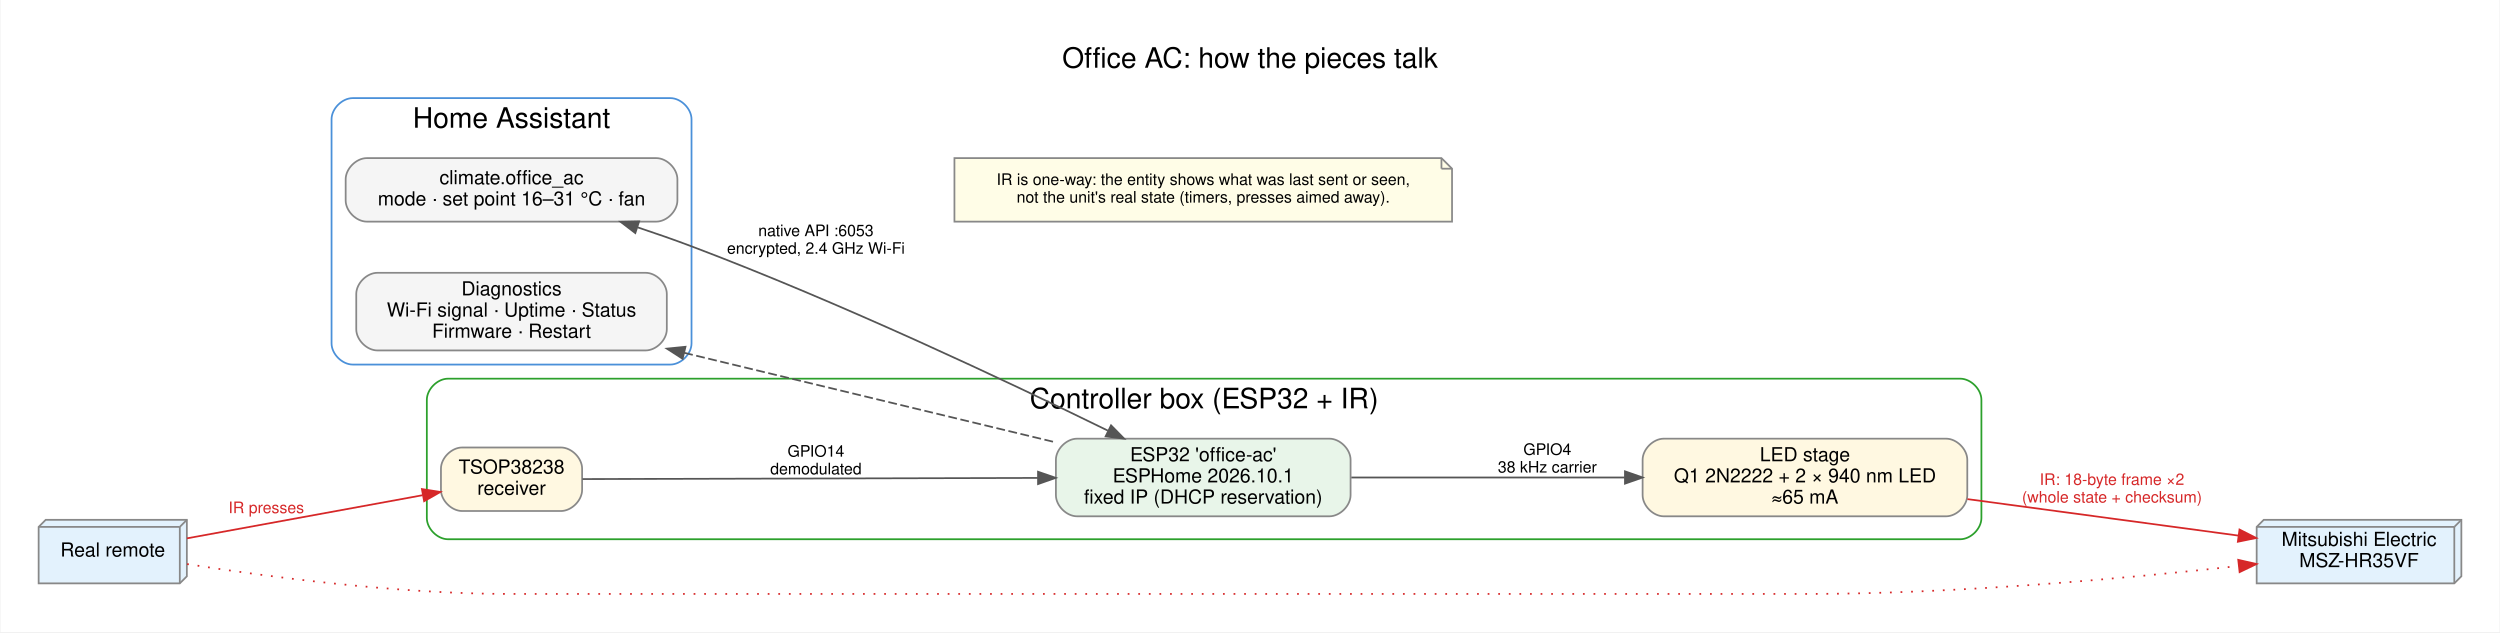
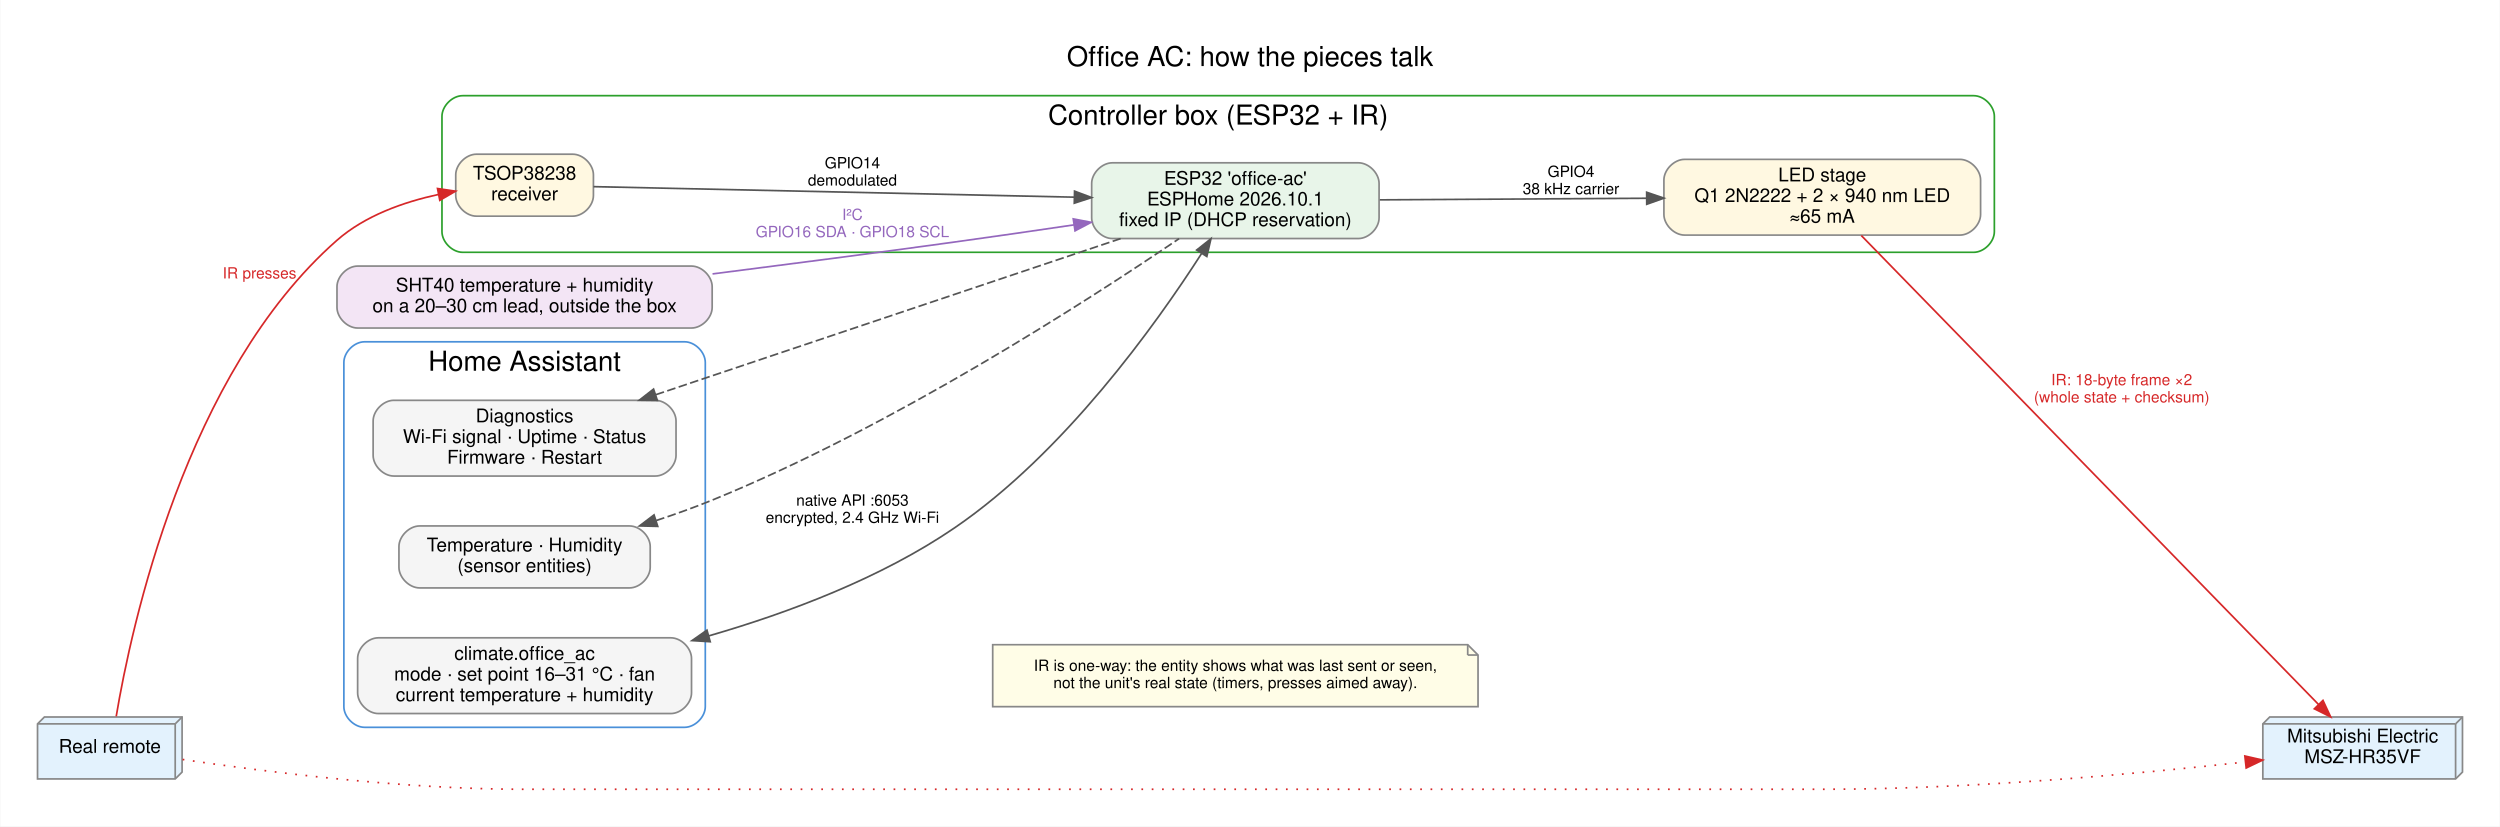
- <svg xmlns="http://www.w3.org/2000/svg" width="1416pt" height="358pt" viewBox="0.00 0.00 1416.20 358.20">
-   <g id="graph0" class="graph" transform="scale(1 1) rotate(0) translate(21.6 336.6)">
-     <polygon fill="white" stroke="transparent" points="-21.6,21.6 -21.6,-336.6 1394.6,-336.6 1394.6,21.6 -21.6,21.6" />
-     <text text-anchor="middle" x="686.5" y="-298.2" font-family="Helvetica,sans-Serif" font-size="16.00">Office AC: how the pieces talk</text>
+ <svg xmlns="http://www.w3.org/2000/svg" width="1452pt" height="480pt" viewBox="0.00 0.00 1452.20 480.20">
+   <g id="graph0" class="graph" transform="scale(1 1) rotate(0) translate(21.6 458.6)">
+     <polygon fill="white" stroke="transparent" points="-21.6,21.6 -21.6,-458.6 1430.6,-458.6 1430.6,21.6 -21.6,21.6" />
+     <text text-anchor="middle" x="704.5" y="-420.2" font-family="Helvetica,sans-Serif" font-size="16.00">Office AC: how the pieces talk</text>
    <g id="clust1" class="cluster">
-       <path fill="white" stroke="#4a90d9" d="M178,-130C178,-130 358,-130 358,-130 364,-130 370,-136 370,-142 370,-142 370,-269 370,-269 370,-275 364,-281 358,-281 358,-281 178,-281 178,-281 172,-281 166,-275 166,-269 166,-269 166,-142 166,-142 166,-136 172,-130 178,-130" />
-       <text text-anchor="middle" x="268" y="-264.2" font-family="Helvetica,sans-Serif" font-size="16.00">Home Assistant</text>
+       <path fill="white" stroke="#4a90d9" d="M190,-36C190,-36 376,-36 376,-36 382,-36 388,-42 388,-48 388,-48 388,-248 388,-248 388,-254 382,-260 376,-260 376,-260 190,-260 190,-260 184,-260 178,-254 178,-248 178,-248 178,-48 178,-48 178,-42 184,-36 190,-36" />
+       <text text-anchor="middle" x="283" y="-243.2" font-family="Helvetica,sans-Serif" font-size="16.00">Home Assistant</text>
    </g>
    <g id="clust2" class="cluster">
-       <path fill="white" stroke="#2ca02c" d="M232,-31C232,-31 1089,-31 1089,-31 1095,-31 1101,-37 1101,-43 1101,-43 1101,-110 1101,-110 1101,-116 1095,-122 1089,-122 1089,-122 232,-122 232,-122 226,-122 220,-116 220,-110 220,-110 220,-43 220,-43 220,-37 226,-31 232,-31" />
-       <text text-anchor="middle" x="660.5" y="-105.2" font-family="Helvetica,sans-Serif" font-size="16.00">Controller box (ESP32 + IR)</text>
+       <path fill="white" stroke="#2ca02c" d="M247,-312C247,-312 1125,-312 1125,-312 1131,-312 1137,-318 1137,-324 1137,-324 1137,-391 1137,-391 1137,-397 1131,-403 1125,-403 1125,-403 247,-403 247,-403 241,-403 235,-397 235,-391 235,-391 235,-324 235,-324 235,-318 241,-312 247,-312" />
+       <text text-anchor="middle" x="686" y="-386.2" font-family="Helvetica,sans-Serif" font-size="16.00">Controller box (ESP32 + IR)</text>
    </g>
    <g id="node1" class="node">
-       <path fill="#f5f5f5" stroke="#888888" d="M350,-247C350,-247 186,-247 186,-247 180,-247 174,-241 174,-235 174,-235 174,-223 174,-223 174,-217 180,-211 186,-211 186,-211 350,-211 350,-211 356,-211 362,-217 362,-223 362,-223 362,-235 362,-235 362,-241 356,-247 350,-247" />
-       <text text-anchor="middle" x="268" y="-232.2" font-family="Helvetica,sans-Serif" font-size="11.00">climate.office_ac</text>
-       <text text-anchor="middle" x="268" y="-220.2" font-family="Helvetica,sans-Serif" font-size="11.00">mode · set point 16–31 °C · fan</text>
+       <path fill="#f5f5f5" stroke="#888888" d="M368,-88C368,-88 198,-88 198,-88 192,-88 186,-82 186,-76 186,-76 186,-56 186,-56 186,-50 192,-44 198,-44 198,-44 368,-44 368,-44 374,-44 380,-50 380,-56 380,-56 380,-76 380,-76 380,-82 374,-88 368,-88" />
+       <text text-anchor="middle" x="283" y="-75.2" font-family="Helvetica,sans-Serif" font-size="11.00">climate.office_ac</text>
+       <text text-anchor="middle" x="283" y="-63.2" font-family="Helvetica,sans-Serif" font-size="11.00">mode · set point 16–31 °C · fan</text>
+       <text text-anchor="middle" x="283" y="-51.2" font-family="Helvetica,sans-Serif" font-size="11.00">current temperature + humidity</text>
+     </g>
+     <g id="node4" class="node">
+       <path fill="#e8f5e9" stroke="#888888" d="M767.5,-364C767.5,-364 624.5,-364 624.5,-364 618.5,-364 612.5,-358 612.5,-352 612.5,-352 612.5,-332 612.5,-332 612.5,-326 618.5,-320 624.5,-320 624.5,-320 767.5,-320 767.5,-320 773.5,-320 779.5,-326 779.5,-332 779.5,-332 779.5,-352 779.5,-352 779.5,-358 773.5,-364 767.5,-364" />
+       <text text-anchor="middle" x="696" y="-351.2" font-family="Helvetica,sans-Serif" font-size="11.00">ESP32 'office-ac'</text>
+       <text text-anchor="middle" x="696" y="-339.2" font-family="Helvetica,sans-Serif" font-size="11.00">ESPHome 2026.10.1</text>
+       <text text-anchor="middle" x="696" y="-327.2" font-family="Helvetica,sans-Serif" font-size="11.00">fixed IP (DHCP reservation)</text>
+     </g>
+     <g id="edge1" class="edge">
+       <path fill="none" stroke="#555555" d="M390.1,-89.15C436.63,-102.59 490.26,-122.78 533,-152 596.35,-195.3 649.54,-269.56 676.34,-311.26" />
+       <polygon fill="#555555" stroke="#555555" points="390.86,-85.73 380.29,-86.39 388.96,-92.47 390.86,-85.73" />
+       <polygon fill="#555555" stroke="#555555" points="673.5,-313.32 681.81,-319.89 679.41,-309.57 673.5,-313.32" />
+       <text text-anchor="middle" x="473.5" y="-164.8" font-family="Helvetica,sans-Serif" font-size="9.00">native API :6053</text>
+       <text text-anchor="middle" x="473.5" y="-154.8" font-family="Helvetica,sans-Serif" font-size="9.00">encrypted, 2.4 GHz Wi-Fi</text>
+     </g>
+     <g id="node10" class="node">
+       <polygon fill="#fffde7" stroke="#888888" points="831,-84 555,-84 555,-48 837,-48 837,-78 831,-84" />
+       <polyline fill="none" stroke="#888888" points="831,-84 831,-78 " />
+       <polyline fill="none" stroke="#888888" points="837,-78 831,-78 " />
+       <text text-anchor="middle" x="696" y="-68.8" font-family="Helvetica,sans-Serif" font-size="9.00">IR is one-way: the entity shows what was last sent or seen,</text>
+       <text text-anchor="middle" x="696" y="-58.8" font-family="Helvetica,sans-Serif" font-size="9.00">not the unit's real state (timers, presses aimed away).</text>
+     </g>
+     <g id="node2" class="node">
+       <path fill="#f5f5f5" stroke="#888888" d="M359,-226C359,-226 207,-226 207,-226 201,-226 195,-220 195,-214 195,-214 195,-194 195,-194 195,-188 201,-182 207,-182 207,-182 359,-182 359,-182 365,-182 371,-188 371,-194 371,-194 371,-214 371,-214 371,-220 365,-226 359,-226" />
+       <text text-anchor="middle" x="283" y="-213.2" font-family="Helvetica,sans-Serif" font-size="11.00">Diagnostics</text>
+       <text text-anchor="middle" x="283" y="-201.2" font-family="Helvetica,sans-Serif" font-size="11.00">Wi-Fi signal · Uptime · Status</text>
+       <text text-anchor="middle" x="283" y="-189.2" font-family="Helvetica,sans-Serif" font-size="11.00">Firmware · Restart</text>
+     </g>
+     <g id="edge2" class="edge">
+       <path fill="none" stroke="#555555" stroke-dasharray="5,2" d="M359.26,-229.27C436.57,-255.23 555.7,-295.23 629.32,-319.95" />
+       <polygon fill="#555555" stroke="#555555" points="360.17,-225.88 349.58,-226.02 357.94,-232.52 360.17,-225.88" />
    </g>
    <g id="node3" class="node">
-       <path fill="#e8f5e9" stroke="#888888" d="M731.5,-88C731.5,-88 588.5,-88 588.5,-88 582.5,-88 576.5,-82 576.5,-76 576.5,-76 576.5,-56 576.5,-56 576.5,-50 582.5,-44 588.5,-44 588.5,-44 731.5,-44 731.5,-44 737.5,-44 743.5,-50 743.5,-56 743.5,-56 743.5,-76 743.5,-76 743.5,-82 737.5,-88 731.5,-88" />
-       <text text-anchor="middle" x="660" y="-75.2" font-family="Helvetica,sans-Serif" font-size="11.00">ESP32 'office-ac'</text>
-       <text text-anchor="middle" x="660" y="-63.2" font-family="Helvetica,sans-Serif" font-size="11.00">ESPHome 2026.10.1</text>
-       <text text-anchor="middle" x="660" y="-51.2" font-family="Helvetica,sans-Serif" font-size="11.00">fixed IP (DHCP reservation)</text>
+       <path fill="#f5f5f5" stroke="#888888" d="M344,-153C344,-153 222,-153 222,-153 216,-153 210,-147 210,-141 210,-141 210,-129 210,-129 210,-123 216,-117 222,-117 222,-117 344,-117 344,-117 350,-117 356,-123 356,-129 356,-129 356,-141 356,-141 356,-147 350,-153 344,-153" />
+       <text text-anchor="middle" x="283" y="-138.2" font-family="Helvetica,sans-Serif" font-size="11.00">Temperature · Humidity</text>
+       <text text-anchor="middle" x="283" y="-126.2" font-family="Helvetica,sans-Serif" font-size="11.00">(sensor entities)</text>
    </g>
-     <g id="edge1" class="edge">
-       <path fill="none" stroke="#555555" d="M339.52,-207.74C349.8,-204.32 360.22,-200.69 370,-197 454.21,-165.2 548.66,-120.62 605.97,-92.54" />
-       <polygon fill="#555555" stroke="#555555" points="338.14,-204.51 329.72,-210.94 340.31,-211.16 338.14,-204.51" />
-       <polygon fill="#555555" stroke="#555555" points="607.76,-95.56 615.19,-88 604.67,-89.28 607.76,-95.56" />
-       <text text-anchor="middle" x="440.5" y="-202.8" font-family="Helvetica,sans-Serif" font-size="9.00">native API :6053</text>
-       <text text-anchor="middle" x="440.5" y="-192.8" font-family="Helvetica,sans-Serif" font-size="9.00">encrypted, 2.4 GHz Wi-Fi</text>
+     <g id="edge9" class="edge">
+       <path fill="none" stroke="#555555" stroke-dasharray="5,2" d="M359.43,-156.13C370.47,-159.77 381.61,-163.76 392,-168 496.76,-210.71 609.69,-283.54 663.29,-319.93" />
+       <polygon fill="#555555" stroke="#555555" points="360.37,-152.75 349.77,-153.02 358.22,-159.42 360.37,-152.75" />
+     </g>
+     <g id="node5" class="node">
+       <path fill="#fff8e1" stroke="#888888" d="M1117,-366C1117,-366 957,-366 957,-366 951,-366 945,-360 945,-354 945,-354 945,-334 945,-334 945,-328 951,-322 957,-322 957,-322 1117,-322 1117,-322 1123,-322 1129,-328 1129,-334 1129,-334 1129,-354 1129,-354 1129,-360 1123,-366 1117,-366" />
+       <text text-anchor="middle" x="1037" y="-353.2" font-family="Helvetica,sans-Serif" font-size="11.00">LED stage</text>
+       <text text-anchor="middle" x="1037" y="-341.2" font-family="Helvetica,sans-Serif" font-size="11.00">Q1 2N2222 + 2 × 940 nm LED</text>
+       <text text-anchor="middle" x="1037" y="-329.2" font-family="Helvetica,sans-Serif" font-size="11.00">≈65 mA</text>
+     </g>
+     <g id="edge3" class="edge">
+       <path fill="none" stroke="#555555" d="M779.93,-342.49C826.69,-342.77 885.47,-343.11 934.92,-343.4" />
+       <polygon fill="#555555" stroke="#555555" points="934.98,-346.9 945,-343.46 935.02,-339.9 934.98,-346.9" />
+       <text text-anchor="middle" x="891" y="-355.8" font-family="Helvetica,sans-Serif" font-size="9.00">GPIO4</text>
+       <text text-anchor="middle" x="891" y="-345.8" font-family="Helvetica,sans-Serif" font-size="9.00">38 kHz carrier</text>
+     </g>
+     <g id="node7" class="node">
+       <polygon fill="#e3f2fd" stroke="#888888" points="1409,-42 1297,-42 1293,-38 1293,-6 1405,-6 1409,-10 1409,-42" />
+       <polyline fill="none" stroke="#888888" points="1405,-38 1293,-38 " />
+       <polyline fill="none" stroke="#888888" points="1405,-38 1405,-6 " />
+       <polyline fill="none" stroke="#888888" points="1405,-38 1409,-42 " />
+       <text text-anchor="middle" x="1351" y="-27.2" font-family="Helvetica,sans-Serif" font-size="11.00">Mitsubishi Electric</text>
+       <text text-anchor="middle" x="1351" y="-15.2" font-family="Helvetica,sans-Serif" font-size="11.00">MSZ-HR35VF</text>
+     </g>
+     <g id="edge4" class="edge">
+       <path fill="none" stroke="#d62728" d="M1059.69,-321.75C1115.88,-264.12 1265.92,-110.24 1325.3,-49.33" />
+       <polygon fill="#d62728" stroke="#d62728" points="1327.94,-51.64 1332.41,-42.04 1322.93,-46.75 1327.94,-51.64" />
+       <text text-anchor="middle" x="1211" y="-234.8" font-family="Helvetica,sans-Serif" font-size="9.00" fill="#d62728">IR: 18-byte frame ×2</text>
+       <text text-anchor="middle" x="1211" y="-224.8" font-family="Helvetica,sans-Serif" font-size="9.00" fill="#d62728">(whole state + checksum)</text>
+     </g>
+     <g id="node6" class="node">
+       <path fill="#fff8e1" stroke="#888888" d="M311,-369C311,-369 255,-369 255,-369 249,-369 243,-363 243,-357 243,-357 243,-345 243,-345 243,-339 249,-333 255,-333 255,-333 311,-333 311,-333 317,-333 323,-339 323,-345 323,-345 323,-357 323,-357 323,-363 317,-369 311,-369" />
+       <text text-anchor="middle" x="283" y="-354.2" font-family="Helvetica,sans-Serif" font-size="11.00">TSOP38238</text>
+       <text text-anchor="middle" x="283" y="-342.2" font-family="Helvetica,sans-Serif" font-size="11.00">receiver</text>
+     </g>
+     <g id="edge7" class="edge">
+       <path fill="none" stroke="#555555" d="M323.04,-350.15C386.64,-348.75 514.35,-345.96 602.23,-344.03" />
+       <polygon fill="#555555" stroke="#555555" points="602.56,-347.53 612.48,-343.81 602.4,-340.53 602.56,-347.53" />
+       <text text-anchor="middle" x="473.5" y="-360.8" font-family="Helvetica,sans-Serif" font-size="9.00">GPIO14</text>
+       <text text-anchor="middle" x="473.5" y="-350.8" font-family="Helvetica,sans-Serif" font-size="9.00">demodulated</text>
    </g>
    <g id="node8" class="node">
-       <polygon fill="#fffde7" stroke="#888888" points="795,-247 519,-247 519,-211 801,-211 801,-241 795,-247" />
-       <polyline fill="none" stroke="#888888" points="795,-247 795,-241 " />
-       <polyline fill="none" stroke="#888888" points="801,-241 795,-241 " />
-       <text text-anchor="middle" x="660" y="-231.8" font-family="Helvetica,sans-Serif" font-size="9.00">IR is one-way: the entity shows what was last sent or seen,</text>
-       <text text-anchor="middle" x="660" y="-221.8" font-family="Helvetica,sans-Serif" font-size="9.00">not the unit's real state (timers, presses aimed away).</text>
-     </g>
-     <g id="node2" class="node">
-       <path fill="#f5f5f5" stroke="#888888" d="M344,-182C344,-182 192,-182 192,-182 186,-182 180,-176 180,-170 180,-170 180,-150 180,-150 180,-144 186,-138 192,-138 192,-138 344,-138 344,-138 350,-138 356,-144 356,-150 356,-150 356,-170 356,-170 356,-176 350,-182 344,-182" />
-       <text text-anchor="middle" x="268" y="-169.2" font-family="Helvetica,sans-Serif" font-size="11.00">Diagnostics</text>
-       <text text-anchor="middle" x="268" y="-157.2" font-family="Helvetica,sans-Serif" font-size="11.00">Wi-Fi signal · Uptime · Status</text>
-       <text text-anchor="middle" x="268" y="-145.2" font-family="Helvetica,sans-Serif" font-size="11.00">Firmware · Restart</text>
-     </g>
-     <g id="edge2" class="edge">
-       <path fill="none" stroke="#555555" stroke-dasharray="5,2" d="M365.84,-136.66C430.52,-121.07 514.68,-100.78 576.23,-85.95" />
-       <polygon fill="#555555" stroke="#555555" points="364.94,-133.28 356.04,-139.02 366.58,-140.08 364.94,-133.28" />
-     </g>
-     <g id="node4" class="node">
-       <path fill="#fff8e1" stroke="#888888" d="M1081,-88C1081,-88 921,-88 921,-88 915,-88 909,-82 909,-76 909,-76 909,-56 909,-56 909,-50 915,-44 921,-44 921,-44 1081,-44 1081,-44 1087,-44 1093,-50 1093,-56 1093,-56 1093,-76 1093,-76 1093,-82 1087,-88 1081,-88" />
-       <text text-anchor="middle" x="1001" y="-75.2" font-family="Helvetica,sans-Serif" font-size="11.00">LED stage</text>
-       <text text-anchor="middle" x="1001" y="-63.2" font-family="Helvetica,sans-Serif" font-size="11.00">Q1 2N2222 + 2 × 940 nm LED</text>
-       <text text-anchor="middle" x="1001" y="-51.2" font-family="Helvetica,sans-Serif" font-size="11.00">≈65 mA</text>
-     </g>
-     <g id="edge3" class="edge">
-       <path fill="none" stroke="#555555" d="M743.93,-66C790.69,-66 849.47,-66 898.92,-66" />
-       <polygon fill="#555555" stroke="#555555" points="899,-69.5 909,-66 899,-62.5 899,-69.5" />
-       <text text-anchor="middle" x="855" y="-78.8" font-family="Helvetica,sans-Serif" font-size="9.00">GPIO4</text>
-       <text text-anchor="middle" x="855" y="-68.8" font-family="Helvetica,sans-Serif" font-size="9.00">38 kHz carrier</text>
-     </g>
-     <g id="node6" class="node">
-       <polygon fill="#e3f2fd" stroke="#888888" points="1373,-42 1261,-42 1257,-38 1257,-6 1369,-6 1373,-10 1373,-42" />
-       <polyline fill="none" stroke="#888888" points="1369,-38 1257,-38 " />
-       <polyline fill="none" stroke="#888888" points="1369,-38 1369,-6 " />
-       <polyline fill="none" stroke="#888888" points="1369,-38 1373,-42 " />
-       <text text-anchor="middle" x="1315" y="-27.2" font-family="Helvetica,sans-Serif" font-size="11.00">Mitsubishi Electric</text>
-       <text text-anchor="middle" x="1315" y="-15.2" font-family="Helvetica,sans-Serif" font-size="11.00">MSZ-HR35VF</text>
-     </g>
-     <g id="edge4" class="edge">
-       <path fill="none" stroke="#d62728" d="M1093.08,-53.74C1142.24,-47.12 1201.88,-39.09 1246.79,-33.05" />
-       <polygon fill="#d62728" stroke="#d62728" points="1247.27,-36.51 1256.71,-31.71 1246.34,-29.58 1247.27,-36.51" />
-       <text text-anchor="middle" x="1175" y="-61.8" font-family="Helvetica,sans-Serif" font-size="9.00" fill="#d62728">IR: 18-byte frame ×2</text>
-       <text text-anchor="middle" x="1175" y="-51.8" font-family="Helvetica,sans-Serif" font-size="9.00" fill="#d62728">(whole state + checksum)</text>
-     </g>
-     <g id="node5" class="node">
-       <path fill="#fff8e1" stroke="#888888" d="M296,-83C296,-83 240,-83 240,-83 234,-83 228,-77 228,-71 228,-71 228,-59 228,-59 228,-53 234,-47 240,-47 240,-47 296,-47 296,-47 302,-47 308,-53 308,-59 308,-59 308,-71 308,-71 308,-77 302,-83 296,-83" />
-       <text text-anchor="middle" x="268" y="-68.2" font-family="Helvetica,sans-Serif" font-size="11.00">TSOP38238</text>
-       <text text-anchor="middle" x="268" y="-56.2" font-family="Helvetica,sans-Serif" font-size="11.00">receiver</text>
-     </g>
-     <g id="edge7" class="edge">
-       <path fill="none" stroke="#555555" d="M308.18,-65.1C368.07,-65.25 484.09,-65.55 566.28,-65.76" />
-       <polygon fill="#555555" stroke="#555555" points="566.38,-69.26 576.39,-65.79 566.39,-62.26 566.38,-69.26" />
-       <text text-anchor="middle" x="440.5" y="-77.8" font-family="Helvetica,sans-Serif" font-size="9.00">GPIO14</text>
-       <text text-anchor="middle" x="440.5" y="-67.8" font-family="Helvetica,sans-Serif" font-size="9.00">demodulated</text>
-     </g>
-     <g id="node7" class="node">
      <polygon fill="#e3f2fd" stroke="#888888" points="84,-42 4,-42 0,-38 0,-6 80,-6 84,-10 84,-42" />
      <polyline fill="none" stroke="#888888" points="80,-38 0,-38 " />
      <polyline fill="none" stroke="#888888" points="80,-38 80,-6 " />
      <polyline fill="none" stroke="#888888" points="80,-38 84,-42 " />
      <text text-anchor="middle" x="42" y="-21.2" font-family="Helvetica,sans-Serif" font-size="11.00">Real remote</text>
    </g>
    <g id="edge5" class="edge">
-       <path fill="none" stroke="#d62728" d="M84.09,-31.52C121.73,-38.41 177.53,-48.62 217.6,-55.96" />
-       <polygon fill="#d62728" stroke="#d62728" points="217.21,-59.44 227.68,-57.8 218.47,-52.56 217.21,-59.44" />
-       <text text-anchor="middle" x="129" y="-45.8" font-family="Helvetica,sans-Serif" font-size="9.00" fill="#d62728">IR presses</text>
+       <path fill="none" stroke="#d62728" d="M45.73,-42.37C54.37,-94 85.99,-241.73 174,-319 190.28,-333.29 212.7,-341.21 232.89,-345.59" />
+       <polygon fill="#d62728" stroke="#d62728" points="232.41,-349.06 242.89,-347.52 233.74,-342.19 232.41,-349.06" />
+       <text text-anchor="middle" x="129" y="-296.8" font-family="Helvetica,sans-Serif" font-size="9.00" fill="#d62728">IR presses</text>
    </g>
    <g id="edge6" class="edge">
-       <path fill="none" stroke="#d62728" stroke-dasharray="1,5" d="M84.14,-16.93C128.97,-9.85 202.86,0 267,0 267,0 267,0 1002,0 1086.53,0 1183.55,-8.87 1246.67,-15.82" />
-       <polygon fill="#d62728" stroke="#d62728" points="1246.56,-19.33 1256.88,-16.96 1247.33,-12.37 1246.56,-19.33" />
+       <path fill="none" stroke="#d62728" stroke-dasharray="1,5" d="M84.32,-17.31C131.87,-10.21 212.36,0 282,0 282,0 282,0 1038,0 1122.53,0 1219.55,-8.87 1282.67,-15.82" />
+       <polygon fill="#d62728" stroke="#d62728" points="1282.56,-19.33 1292.88,-16.96 1283.33,-12.37 1282.56,-19.33" />
+     </g>
+     <g id="node9" class="node">
+       <path fill="#f3e5f5" stroke="#888888" d="M380,-304C380,-304 186,-304 186,-304 180,-304 174,-298 174,-292 174,-292 174,-280 174,-280 174,-274 180,-268 186,-268 186,-268 380,-268 380,-268 386,-268 392,-274 392,-280 392,-280 392,-292 392,-292 392,-298 386,-304 380,-304" />
+       <text text-anchor="middle" x="283" y="-289.2" font-family="Helvetica,sans-Serif" font-size="11.00">SHT40 temperature + humidity</text>
+       <text text-anchor="middle" x="283" y="-277.2" font-family="Helvetica,sans-Serif" font-size="11.00">on a 20–30 cm lead, outside the box</text>
+     </g>
+     <g id="edge8" class="edge">
+       <path fill="none" stroke="#9467bd" d="M392.22,-299.45C435.96,-305 486.91,-311.63 533,-318 555.45,-321.1 579.62,-324.6 602.27,-327.95" />
+       <polygon fill="#9467bd" stroke="#9467bd" points="601.81,-331.42 612.21,-329.42 602.84,-324.49 601.81,-331.42" />
+       <text text-anchor="middle" x="473.5" y="-330.8" font-family="Helvetica,sans-Serif" font-size="9.00" fill="#9467bd">I²C</text>
+       <text text-anchor="middle" x="473.5" y="-320.8" font-family="Helvetica,sans-Serif" font-size="9.00" fill="#9467bd">GPIO16 SDA · GPIO18 SCL</text>
    </g>
  </g>
</svg>
